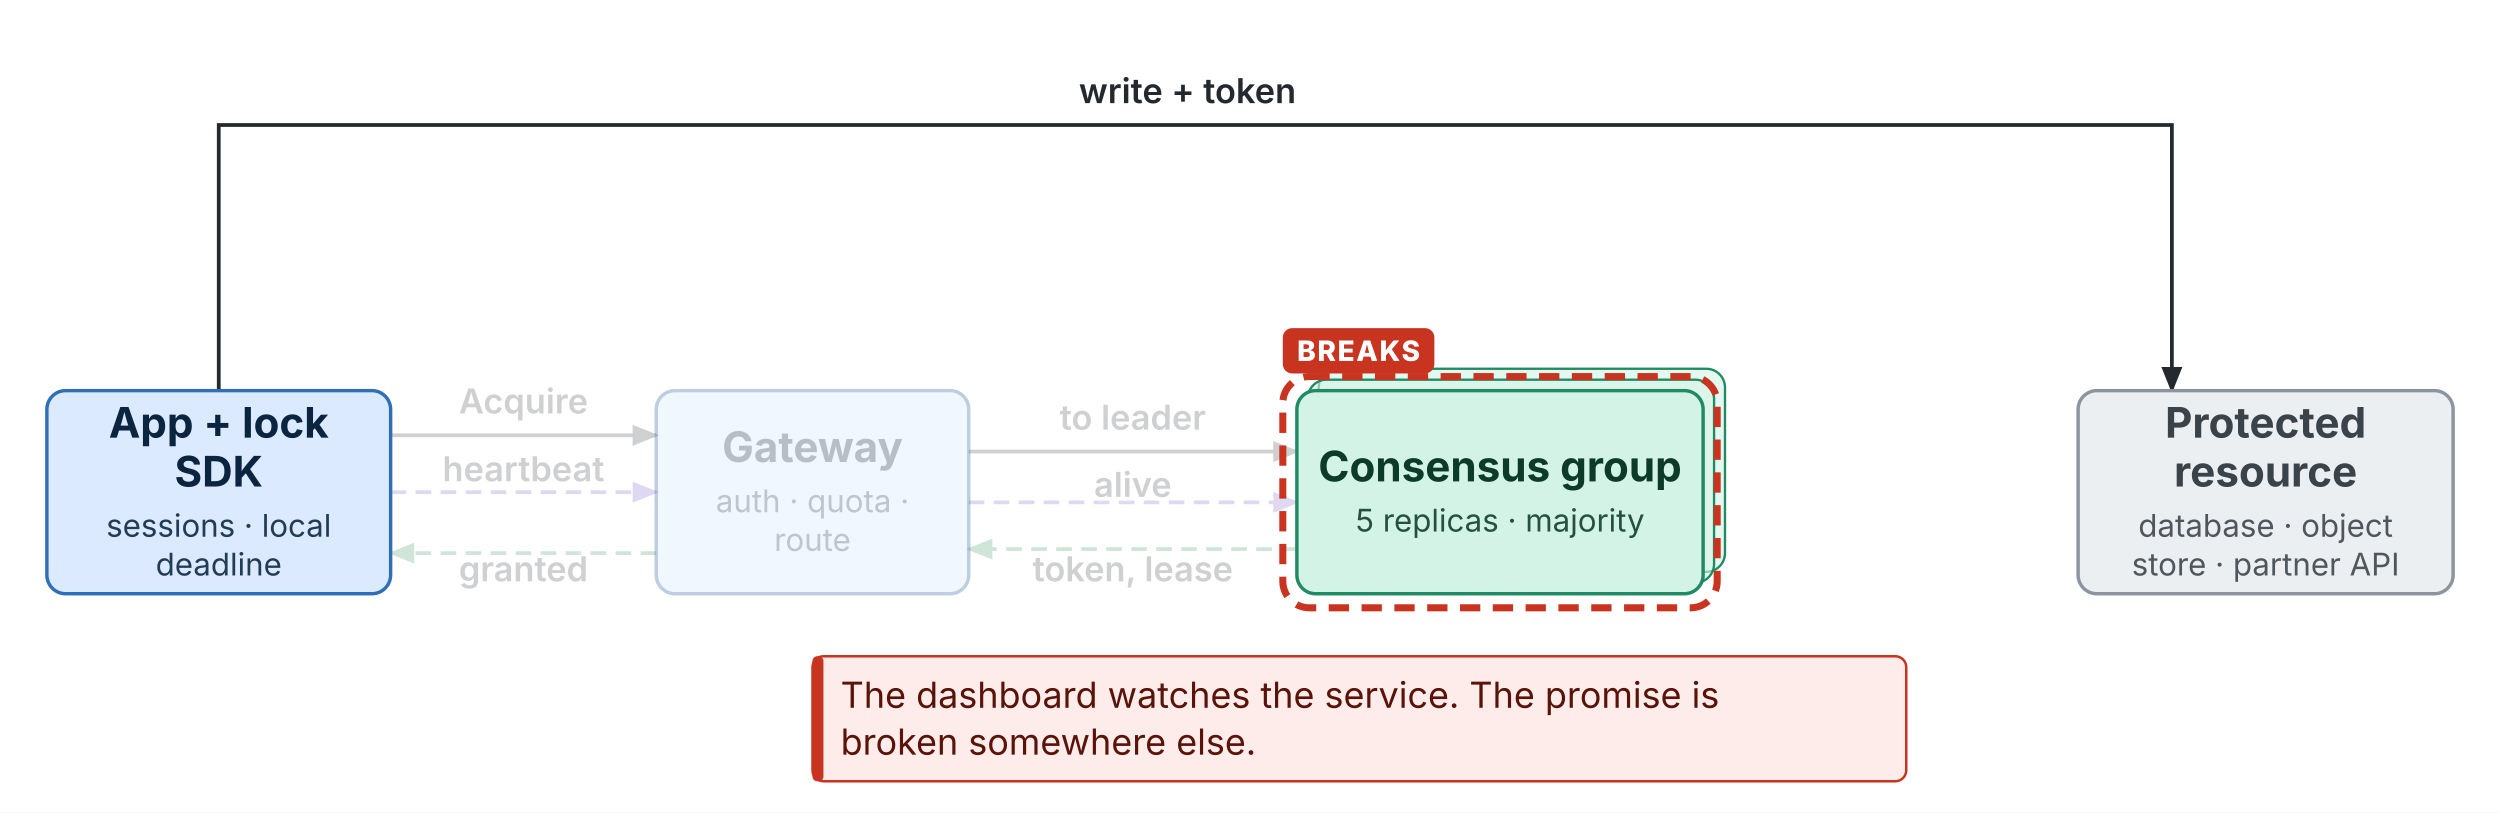
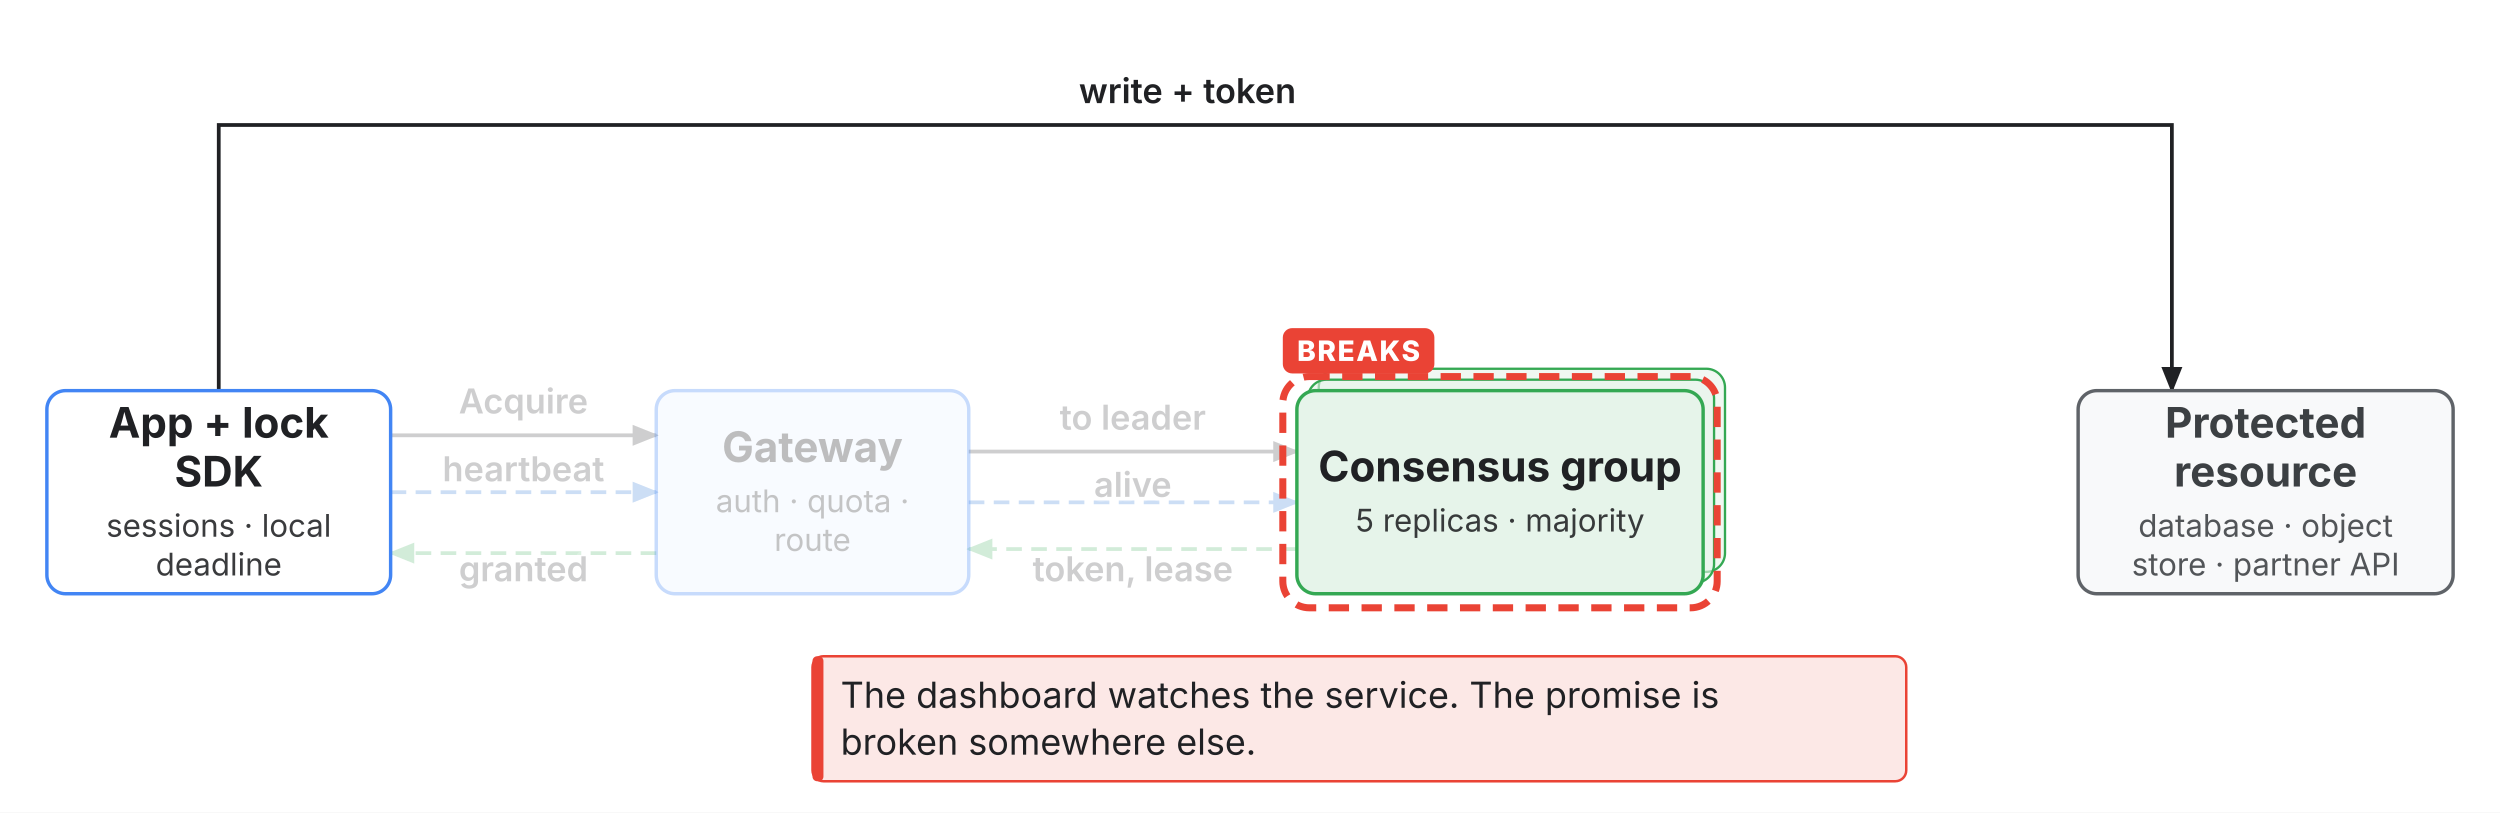
<svg xmlns="http://www.w3.org/2000/svg" class="base" viewBox="0 0 1600 520" width="1600" height="520">
  <defs>
-     <marker id="bs-1f8a4c" viewBox="0 0 10 10" refX="9" refY="5" markerWidth="7" markerHeight="7" orient="auto">
-       <path d="M0,1 L10,5 L0,9 z" fill="#1f8a4c" />
+     <marker id="bs-1967d2" viewBox="0 0 10 10" refX="9" refY="5" markerWidth="7" markerHeight="7" orient="auto">
+       <path d="M0,1 L10,5 L0,9 z" fill="#1967d2" />
    </marker>
-     <marker id="bs-s-1f8a4c" viewBox="0 0 10 10" refX="1" refY="5" markerWidth="7" markerHeight="7" orient="auto">
-       <path d="M10,1 L0,5 L10,9 z" fill="#1f8a4c" />
+     <marker id="bs-s-1967d2" viewBox="0 0 10 10" refX="1" refY="5" markerWidth="7" markerHeight="7" orient="auto">
+       <path d="M10,1 L0,5 L10,9 z" fill="#1967d2" />
    </marker>
-     <marker id="bs-24292f" viewBox="0 0 10 10" refX="9" refY="5" markerWidth="7" markerHeight="7" orient="auto">
-       <path d="M0,1 L10,5 L0,9 z" fill="#24292f" />
+     <marker id="bs-202124" viewBox="0 0 10 10" refX="9" refY="5" markerWidth="7" markerHeight="7" orient="auto">
+       <path d="M0,1 L10,5 L0,9 z" fill="#202124" />
    </marker>
-     <marker id="bs-s-24292f" viewBox="0 0 10 10" refX="1" refY="5" markerWidth="7" markerHeight="7" orient="auto">
-       <path d="M10,1 L0,5 L10,9 z" fill="#24292f" />
+     <marker id="bs-s-202124" viewBox="0 0 10 10" refX="1" refY="5" markerWidth="7" markerHeight="7" orient="auto">
+       <path d="M10,1 L0,5 L10,9 z" fill="#202124" />
    </marker>
-     <marker id="bs-6b4fc4" viewBox="0 0 10 10" refX="9" refY="5" markerWidth="7" markerHeight="7" orient="auto">
-       <path d="M0,1 L10,5 L0,9 z" fill="#6b4fc4" />
+     <marker id="bs-34a853" viewBox="0 0 10 10" refX="9" refY="5" markerWidth="7" markerHeight="7" orient="auto">
+       <path d="M0,1 L10,5 L0,9 z" fill="#34a853" />
    </marker>
-     <marker id="bs-s-6b4fc4" viewBox="0 0 10 10" refX="1" refY="5" markerWidth="7" markerHeight="7" orient="auto">
-       <path d="M10,1 L0,5 L10,9 z" fill="#6b4fc4" />
+     <marker id="bs-s-34a853" viewBox="0 0 10 10" refX="1" refY="5" markerWidth="7" markerHeight="7" orient="auto">
+       <path d="M10,1 L0,5 L10,9 z" fill="#34a853" />
    </marker>
  </defs>
  <rect width="1600" height="520" fill="#ffffff" />
-   <path d="M250.0,278.6 L420.0,278.6" fill="none" stroke="#24292f" stroke-width="2.4" marker-end="url(#bs-24292f)" opacity="0.22" />
-   <path d="M250.0,315.0 L420.0,315.0" fill="none" stroke="#6b4fc4" stroke-width="2.4" stroke-dasharray="10 6" marker-end="url(#bs-6b4fc4)" opacity="0.22" />
-   <path d="M420.0,354.0 L250.0,354.0" fill="none" stroke="#1f8a4c" stroke-width="2.4" stroke-dasharray="10 6" marker-end="url(#bs-1f8a4c)" opacity="0.22" />
-   <path d="M620.0,289.0 L830.0,289.0" fill="none" stroke="#24292f" stroke-width="2.4" marker-end="url(#bs-24292f)" opacity="0.22" />
-   <path d="M830.0,351.4 L620.0,351.4" fill="none" stroke="#1f8a4c" stroke-width="2.4" stroke-dasharray="10 6" marker-end="url(#bs-1f8a4c)" opacity="0.22" />
-   <path d="M620.0,321.5 L830.0,321.5" fill="none" stroke="#6b4fc4" stroke-width="2.4" stroke-dasharray="10 6" marker-end="url(#bs-6b4fc4)" opacity="0.22" />
-   <path d="M140.0,250.0 L140.0,80.0 L1390.0,80.0 L1390.0,250.0" fill="none" stroke="#24292f" stroke-width="2.4" marker-end="url(#bs-24292f)" />
-   <rect x="30" y="250" width="220" height="130" rx="12" fill="#dbeafe" stroke="#2f6fb5" stroke-width="2.2" />
-   <text x="140.0" y="280.1" text-anchor="middle" font-family="Inter, Helvetica, Arial, sans-serif" font-size="27" font-weight="700" fill="#0b2540">App + lock</text>
-   <text x="140.0" y="311.4" text-anchor="middle" font-family="Inter, Helvetica, Arial, sans-serif" font-size="27" font-weight="700" fill="#0b2540">SDK</text>
-   <text x="140.0" y="343.5" text-anchor="middle" font-family="Inter, Helvetica, Arial, sans-serif" font-size="20.0" fill="#0b2540" fill-opacity="0.88">sessions · local</text>
-   <text x="140.0" y="368.3" text-anchor="middle" font-family="Inter, Helvetica, Arial, sans-serif" font-size="20.0" fill="#0b2540" fill-opacity="0.88">deadline</text>
-   <g opacity="0.3">
-     <rect x="420" y="250" width="200" height="130" rx="12" fill="#cfe3fb" stroke="#215a9a" stroke-width="2.2" />
-     <text x="520.0" y="295.7" text-anchor="middle" font-family="Inter, Helvetica, Arial, sans-serif" font-size="27" font-weight="700" fill="#0b2540">Gateway</text>
-     <text x="520.0" y="327.8" text-anchor="middle" font-family="Inter, Helvetica, Arial, sans-serif" font-size="20.0" fill="#0b2540" fill-opacity="0.88">auth · quota ·</text>
-     <text x="520.0" y="352.6" text-anchor="middle" font-family="Inter, Helvetica, Arial, sans-serif" font-size="20.0" fill="#0b2540" fill-opacity="0.88">route</text>
+   <path data-k="e:c-gw" d="M250.0,278.6 L420.0,278.6" fill="none" stroke="#202124" stroke-width="2.4" marker-end="url(#bs-202124)" opacity="0.22" />
+   <path data-k="e:hb" d="M250.0,315.0 L420.0,315.0" fill="none" stroke="#1967d2" stroke-width="2.4" stroke-dasharray="10 6" marker-end="url(#bs-1967d2)" opacity="0.22" />
+   <path data-k="e:gw-c" d="M420.0,354.0 L250.0,354.0" fill="none" stroke="#34a853" stroke-width="2.4" stroke-dasharray="10 6" marker-end="url(#bs-34a853)" opacity="0.22" />
+   <path data-k="e:gw-g" d="M620.0,289.0 L830.0,289.0" fill="none" stroke="#202124" stroke-width="2.4" marker-end="url(#bs-202124)" opacity="0.22" />
+   <path data-k="e:g-gw" d="M830.0,351.4 L620.0,351.4" fill="none" stroke="#34a853" stroke-width="2.4" stroke-dasharray="10 6" marker-end="url(#bs-34a853)" opacity="0.22" />
+   <path data-k="e:hb2" d="M620.0,321.5 L830.0,321.5" fill="none" stroke="#1967d2" stroke-width="2.4" stroke-dasharray="10 6" marker-end="url(#bs-1967d2)" opacity="0.22" />
+   <path data-k="e:w" d="M140.0,250.0 L140.0,80.0 L1390.0,80.0 L1390.0,250.0" fill="none" stroke="#202124" stroke-width="2.4" marker-end="url(#bs-202124)" />
+   <g data-k="n:client">
+     <rect x="30" y="250" width="220" height="130" rx="12" fill="#ffffff" stroke="#4285f4" stroke-width="2.2" />
+     <text x="140.0" y="280.1" text-anchor="middle" font-family="Inter, Roboto, sans-serif" font-size="27" font-weight="700" fill="#202124">App + lock</text>
+     <text x="140.0" y="311.4" text-anchor="middle" font-family="Inter, Roboto, sans-serif" font-size="27" font-weight="700" fill="#202124">SDK</text>
+     <text x="140.0" y="343.5" text-anchor="middle" font-family="Inter, Roboto, sans-serif" font-size="20.0" fill="#202124" fill-opacity="0.88">sessions · local</text>
+     <text x="140.0" y="368.3" text-anchor="middle" font-family="Inter, Roboto, sans-serif" font-size="20.0" fill="#202124" fill-opacity="0.88">deadline</text>
  </g>
-   <rect x="844" y="236" width="260" height="130" rx="12" fill="#d3f3e6" fill-opacity="0.6" stroke="#1f8a63" stroke-width="1.5" />
-   <rect x="837" y="243" width="260" height="130" rx="12" fill="#d3f3e6" fill-opacity="0.6" stroke="#1f8a63" stroke-width="1.5" />
-   <rect x="830" y="250" width="260" height="130" rx="12" fill="#d3f3e6" stroke="#1f8a63" stroke-width="2.2" />
-   <text x="960.0" y="308.1" text-anchor="middle" font-family="Inter, Helvetica, Arial, sans-serif" font-size="27" font-weight="700" fill="#0d3b2a">Consensus group</text>
-   <text x="960.0" y="340.2" text-anchor="middle" font-family="Inter, Helvetica, Arial, sans-serif" font-size="20.0" fill="#0d3b2a" fill-opacity="0.88">5 replicas · majority</text>
-   <rect x="1330" y="250" width="240" height="130" rx="12" fill="#eceff2" stroke="#8c959f" stroke-width="2.2" />
-   <text x="1450.0" y="280.1" text-anchor="middle" font-family="Inter, Helvetica, Arial, sans-serif" font-size="27" font-weight="700" fill="#3a424a">Protected</text>
-   <text x="1450.0" y="311.4" text-anchor="middle" font-family="Inter, Helvetica, Arial, sans-serif" font-size="27" font-weight="700" fill="#3a424a">resource</text>
-   <text x="1450.0" y="343.5" text-anchor="middle" font-family="Inter, Helvetica, Arial, sans-serif" font-size="20.0" fill="#3a424a" fill-opacity="0.88">database · object</text>
-   <text x="1450.0" y="368.3" text-anchor="middle" font-family="Inter, Helvetica, Arial, sans-serif" font-size="20.0" fill="#3a424a" fill-opacity="0.88">store · partner API</text>
-   <text x="335.0" y="264.6" text-anchor="middle" font-family="Inter, Helvetica, Arial, sans-serif" font-size="22" font-weight="600" fill="#24292f" paint-order="stroke" stroke="#ffffff" stroke-width="6" stroke-linejoin="round" opacity="0.22">Acquire</text>
-   <text x="335.0" y="308.0" text-anchor="middle" font-family="Inter, Helvetica, Arial, sans-serif" font-size="22" font-weight="600" fill="#24292f" paint-order="stroke" stroke="#ffffff" stroke-width="6" stroke-linejoin="round" opacity="0.22">heartbeat</text>
-   <text x="335.0" y="372.0" text-anchor="middle" font-family="Inter, Helvetica, Arial, sans-serif" font-size="22" font-weight="600" fill="#24292f" paint-order="stroke" stroke="#ffffff" stroke-width="6" stroke-linejoin="round" opacity="0.22">granted</text>
-   <text x="725.0" y="275.0" text-anchor="middle" font-family="Inter, Helvetica, Arial, sans-serif" font-size="22" font-weight="600" fill="#24292f" paint-order="stroke" stroke="#ffffff" stroke-width="6" stroke-linejoin="round" opacity="0.22">to leader</text>
-   <text x="725.0" y="372.0" text-anchor="middle" font-family="Inter, Helvetica, Arial, sans-serif" font-size="22" font-weight="600" fill="#24292f" paint-order="stroke" stroke="#ffffff" stroke-width="6" stroke-linejoin="round" opacity="0.22">token, lease</text>
-   <text x="725.0" y="318.0" text-anchor="middle" font-family="Inter, Helvetica, Arial, sans-serif" font-size="22" font-weight="600" fill="#24292f" paint-order="stroke" stroke="#ffffff" stroke-width="6" stroke-linejoin="round" opacity="0.22">alive</text>
-   <text x="760.0" y="66.0" text-anchor="middle" font-family="Inter, Helvetica, Arial, sans-serif" font-size="22" font-weight="600" fill="#24292f" paint-order="stroke" stroke="#ffffff" stroke-width="6" stroke-linejoin="round">write + token</text>
-   <rect x="821" y="241" width="278" height="148" rx="17" fill="none" stroke="#c8341f" stroke-width="4.5" stroke-dasharray="13 8" />
-   <rect x="821" y="210" width="97.0" height="29" rx="6" fill="#c8341f" />
-   <text x="869.5" y="231" text-anchor="middle" font-family="Inter, Helvetica, Arial, sans-serif" font-size="18" font-weight="800" letter-spacing="1" fill="#ffffff">BREAKS</text>
-   <rect x="520" y="420" width="700" height="80" rx="7" fill="#fdecea" stroke="#c8341f" stroke-width="1.6" />
-   <rect x="520" y="420" width="7" height="80" rx="3" fill="#c8341f" />
-   <text x="538" y="453" font-family="Inter, Helvetica, Arial, sans-serif" font-size="23" fill="#5a1308">The dashboard watches the service. The promise is</text>
-   <text x="538" y="483" font-family="Inter, Helvetica, Arial, sans-serif" font-size="23" fill="#5a1308">broken somewhere else.</text>
+   <g data-k="n:gw">
+     <g opacity="0.3">
+       <rect x="420" y="250" width="200" height="130" rx="12" fill="#e8f0fe" stroke="#4285f4" stroke-width="2.2" />
+       <text x="520.0" y="295.7" text-anchor="middle" font-family="Inter, Roboto, sans-serif" font-size="27" font-weight="700" fill="#202124">Gateway</text>
+       <text x="520.0" y="327.8" text-anchor="middle" font-family="Inter, Roboto, sans-serif" font-size="20.0" fill="#202124" fill-opacity="0.88">auth · quota ·</text>
+       <text x="520.0" y="352.6" text-anchor="middle" font-family="Inter, Roboto, sans-serif" font-size="20.0" fill="#202124" fill-opacity="0.88">route</text>
+     </g>
+   </g>
+   <g data-k="n:grp">
+     <rect x="844" y="236" width="260" height="130" rx="12" fill="#e6f4ea" fill-opacity="0.6" stroke="#34a853" stroke-width="1.5" />
+     <rect x="837" y="243" width="260" height="130" rx="12" fill="#e6f4ea" fill-opacity="0.6" stroke="#34a853" stroke-width="1.5" />
+     <rect x="830" y="250" width="260" height="130" rx="12" fill="#e6f4ea" stroke="#34a853" stroke-width="2.2" />
+     <text x="960.0" y="308.1" text-anchor="middle" font-family="Inter, Roboto, sans-serif" font-size="27" font-weight="700" fill="#202124">Consensus group</text>
+     <text x="960.0" y="340.2" text-anchor="middle" font-family="Inter, Roboto, sans-serif" font-size="20.0" fill="#202124" fill-opacity="0.88">5 replicas · majority</text>
+   </g>
+   <g data-k="n:res">
+     <rect x="1330" y="250" width="240" height="130" rx="12" fill="#f8f9fa" stroke="#5f6368" stroke-width="2.2" />
+     <text x="1450.0" y="280.1" text-anchor="middle" font-family="Inter, Roboto, sans-serif" font-size="27" font-weight="700" fill="#3c4043">Protected</text>
+     <text x="1450.0" y="311.4" text-anchor="middle" font-family="Inter, Roboto, sans-serif" font-size="27" font-weight="700" fill="#3c4043">resource</text>
+     <text x="1450.0" y="343.5" text-anchor="middle" font-family="Inter, Roboto, sans-serif" font-size="20.0" fill="#3c4043" fill-opacity="0.88">database · object</text>
+     <text x="1450.0" y="368.3" text-anchor="middle" font-family="Inter, Roboto, sans-serif" font-size="20.0" fill="#3c4043" fill-opacity="0.88">store · partner API</text>
+   </g>
+   <text data-k="e:c-gw" x="335.0" y="264.6" text-anchor="middle" font-family="Inter, Roboto, sans-serif" font-size="22" font-weight="600" fill="#202124" paint-order="stroke" stroke="#ffffff" stroke-width="6" stroke-linejoin="round" opacity="0.22">Acquire</text>
+   <text data-k="e:hb" x="335.0" y="308.0" text-anchor="middle" font-family="Inter, Roboto, sans-serif" font-size="22" font-weight="600" fill="#202124" paint-order="stroke" stroke="#ffffff" stroke-width="6" stroke-linejoin="round" opacity="0.22">heartbeat</text>
+   <text data-k="e:gw-c" x="335.0" y="372.0" text-anchor="middle" font-family="Inter, Roboto, sans-serif" font-size="22" font-weight="600" fill="#202124" paint-order="stroke" stroke="#ffffff" stroke-width="6" stroke-linejoin="round" opacity="0.22">granted</text>
+   <text data-k="e:gw-g" x="725.0" y="275.0" text-anchor="middle" font-family="Inter, Roboto, sans-serif" font-size="22" font-weight="600" fill="#202124" paint-order="stroke" stroke="#ffffff" stroke-width="6" stroke-linejoin="round" opacity="0.22">to leader</text>
+   <text data-k="e:g-gw" x="725.0" y="372.0" text-anchor="middle" font-family="Inter, Roboto, sans-serif" font-size="22" font-weight="600" fill="#202124" paint-order="stroke" stroke="#ffffff" stroke-width="6" stroke-linejoin="round" opacity="0.22">token, lease</text>
+   <text data-k="e:hb2" x="725.0" y="318.0" text-anchor="middle" font-family="Inter, Roboto, sans-serif" font-size="22" font-weight="600" fill="#202124" paint-order="stroke" stroke="#ffffff" stroke-width="6" stroke-linejoin="round" opacity="0.22">alive</text>
+   <text data-k="e:w" x="760.0" y="66.0" text-anchor="middle" font-family="Inter, Roboto, sans-serif" font-size="22" font-weight="600" fill="#202124" paint-order="stroke" stroke="#ffffff" stroke-width="6" stroke-linejoin="round">write + token</text>
+   <g data-k="m:grp">
+     <rect x="821" y="241" width="278" height="148" rx="17" fill="none" stroke="#ea4335" stroke-width="4.5" stroke-dasharray="13 8" />
+     <rect x="821" y="210" width="97.0" height="29" rx="6" fill="#ea4335" />
+     <text x="869.5" y="231" text-anchor="middle" font-family="Inter, Roboto, sans-serif" font-size="18" font-weight="800" letter-spacing="1" fill="#ffffff">BREAKS</text>
+   </g>
+   <g data-k="note:0">
+     <rect x="520" y="420" width="700" height="80" rx="7" fill="#fce8e6" stroke="#ea4335" stroke-width="1.6" />
+     <rect x="520" y="420" width="7" height="80" rx="3" fill="#ea4335" />
+     <text x="538" y="453" font-family="Inter, Roboto, sans-serif" font-size="23" fill="#202124">The dashboard watches the service. The promise is</text>
+     <text x="538" y="483" font-family="Inter, Roboto, sans-serif" font-size="23" fill="#202124">broken somewhere else.</text>
+   </g>
</svg>
